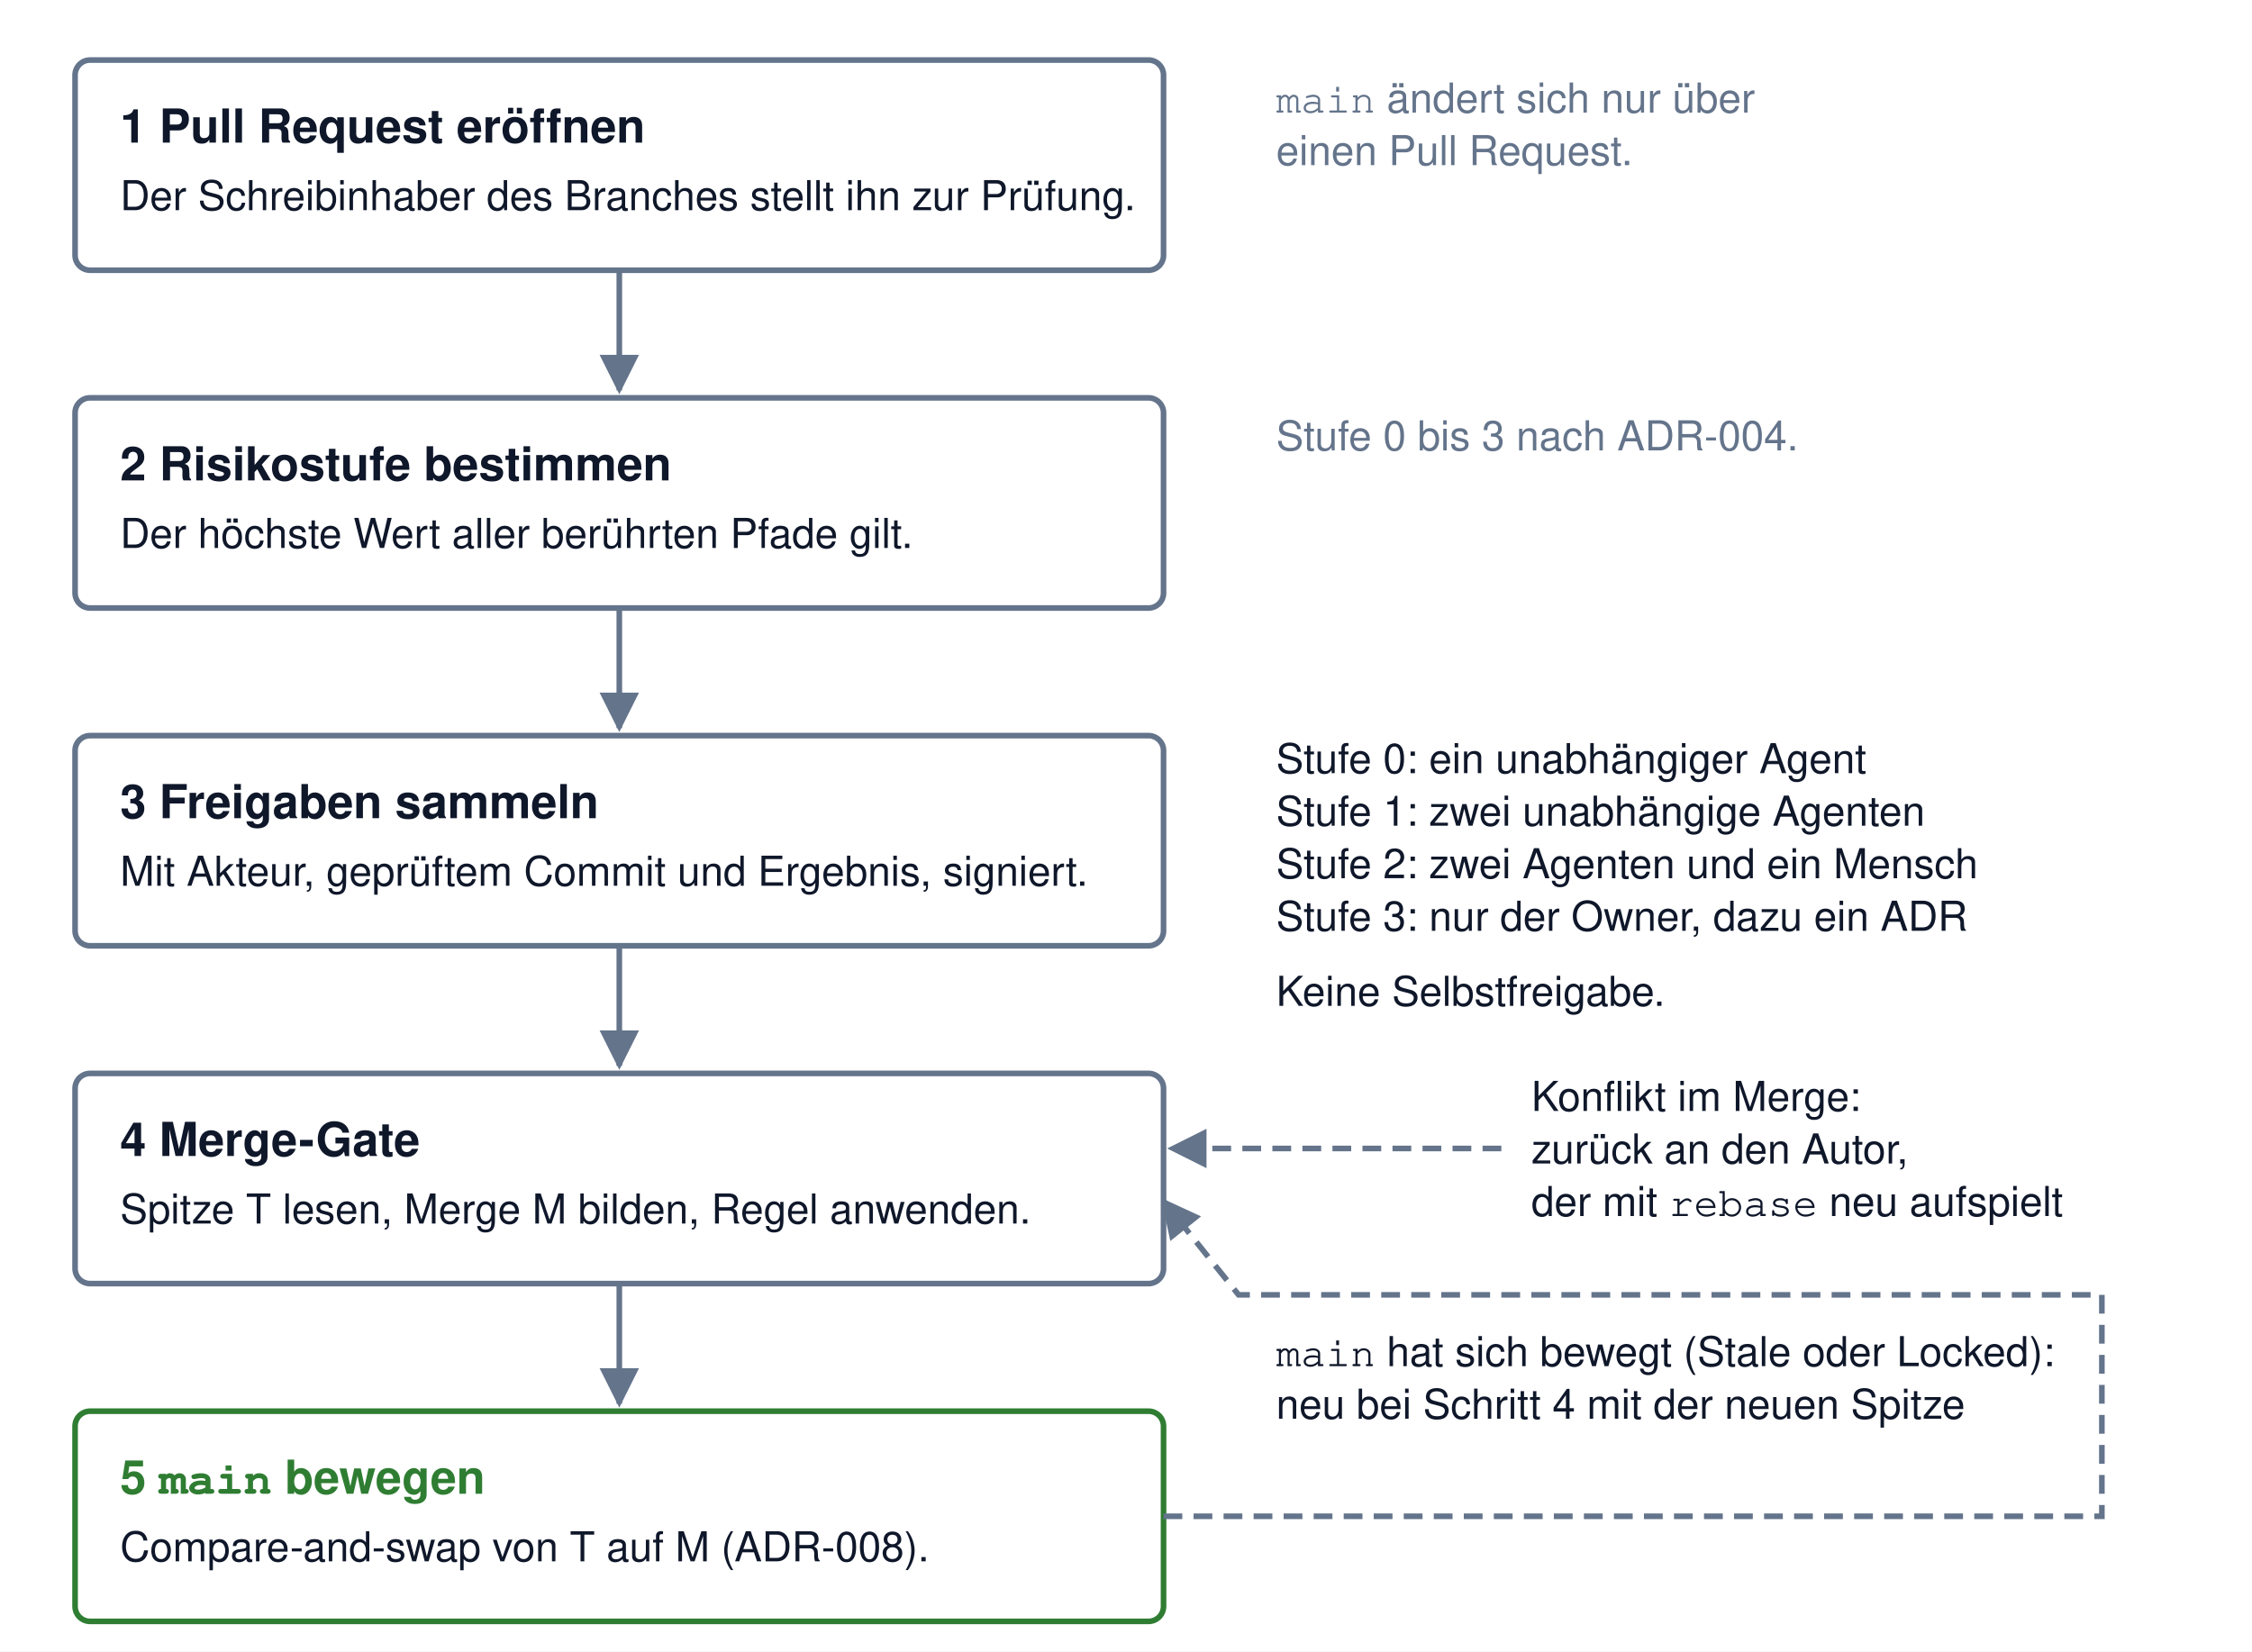
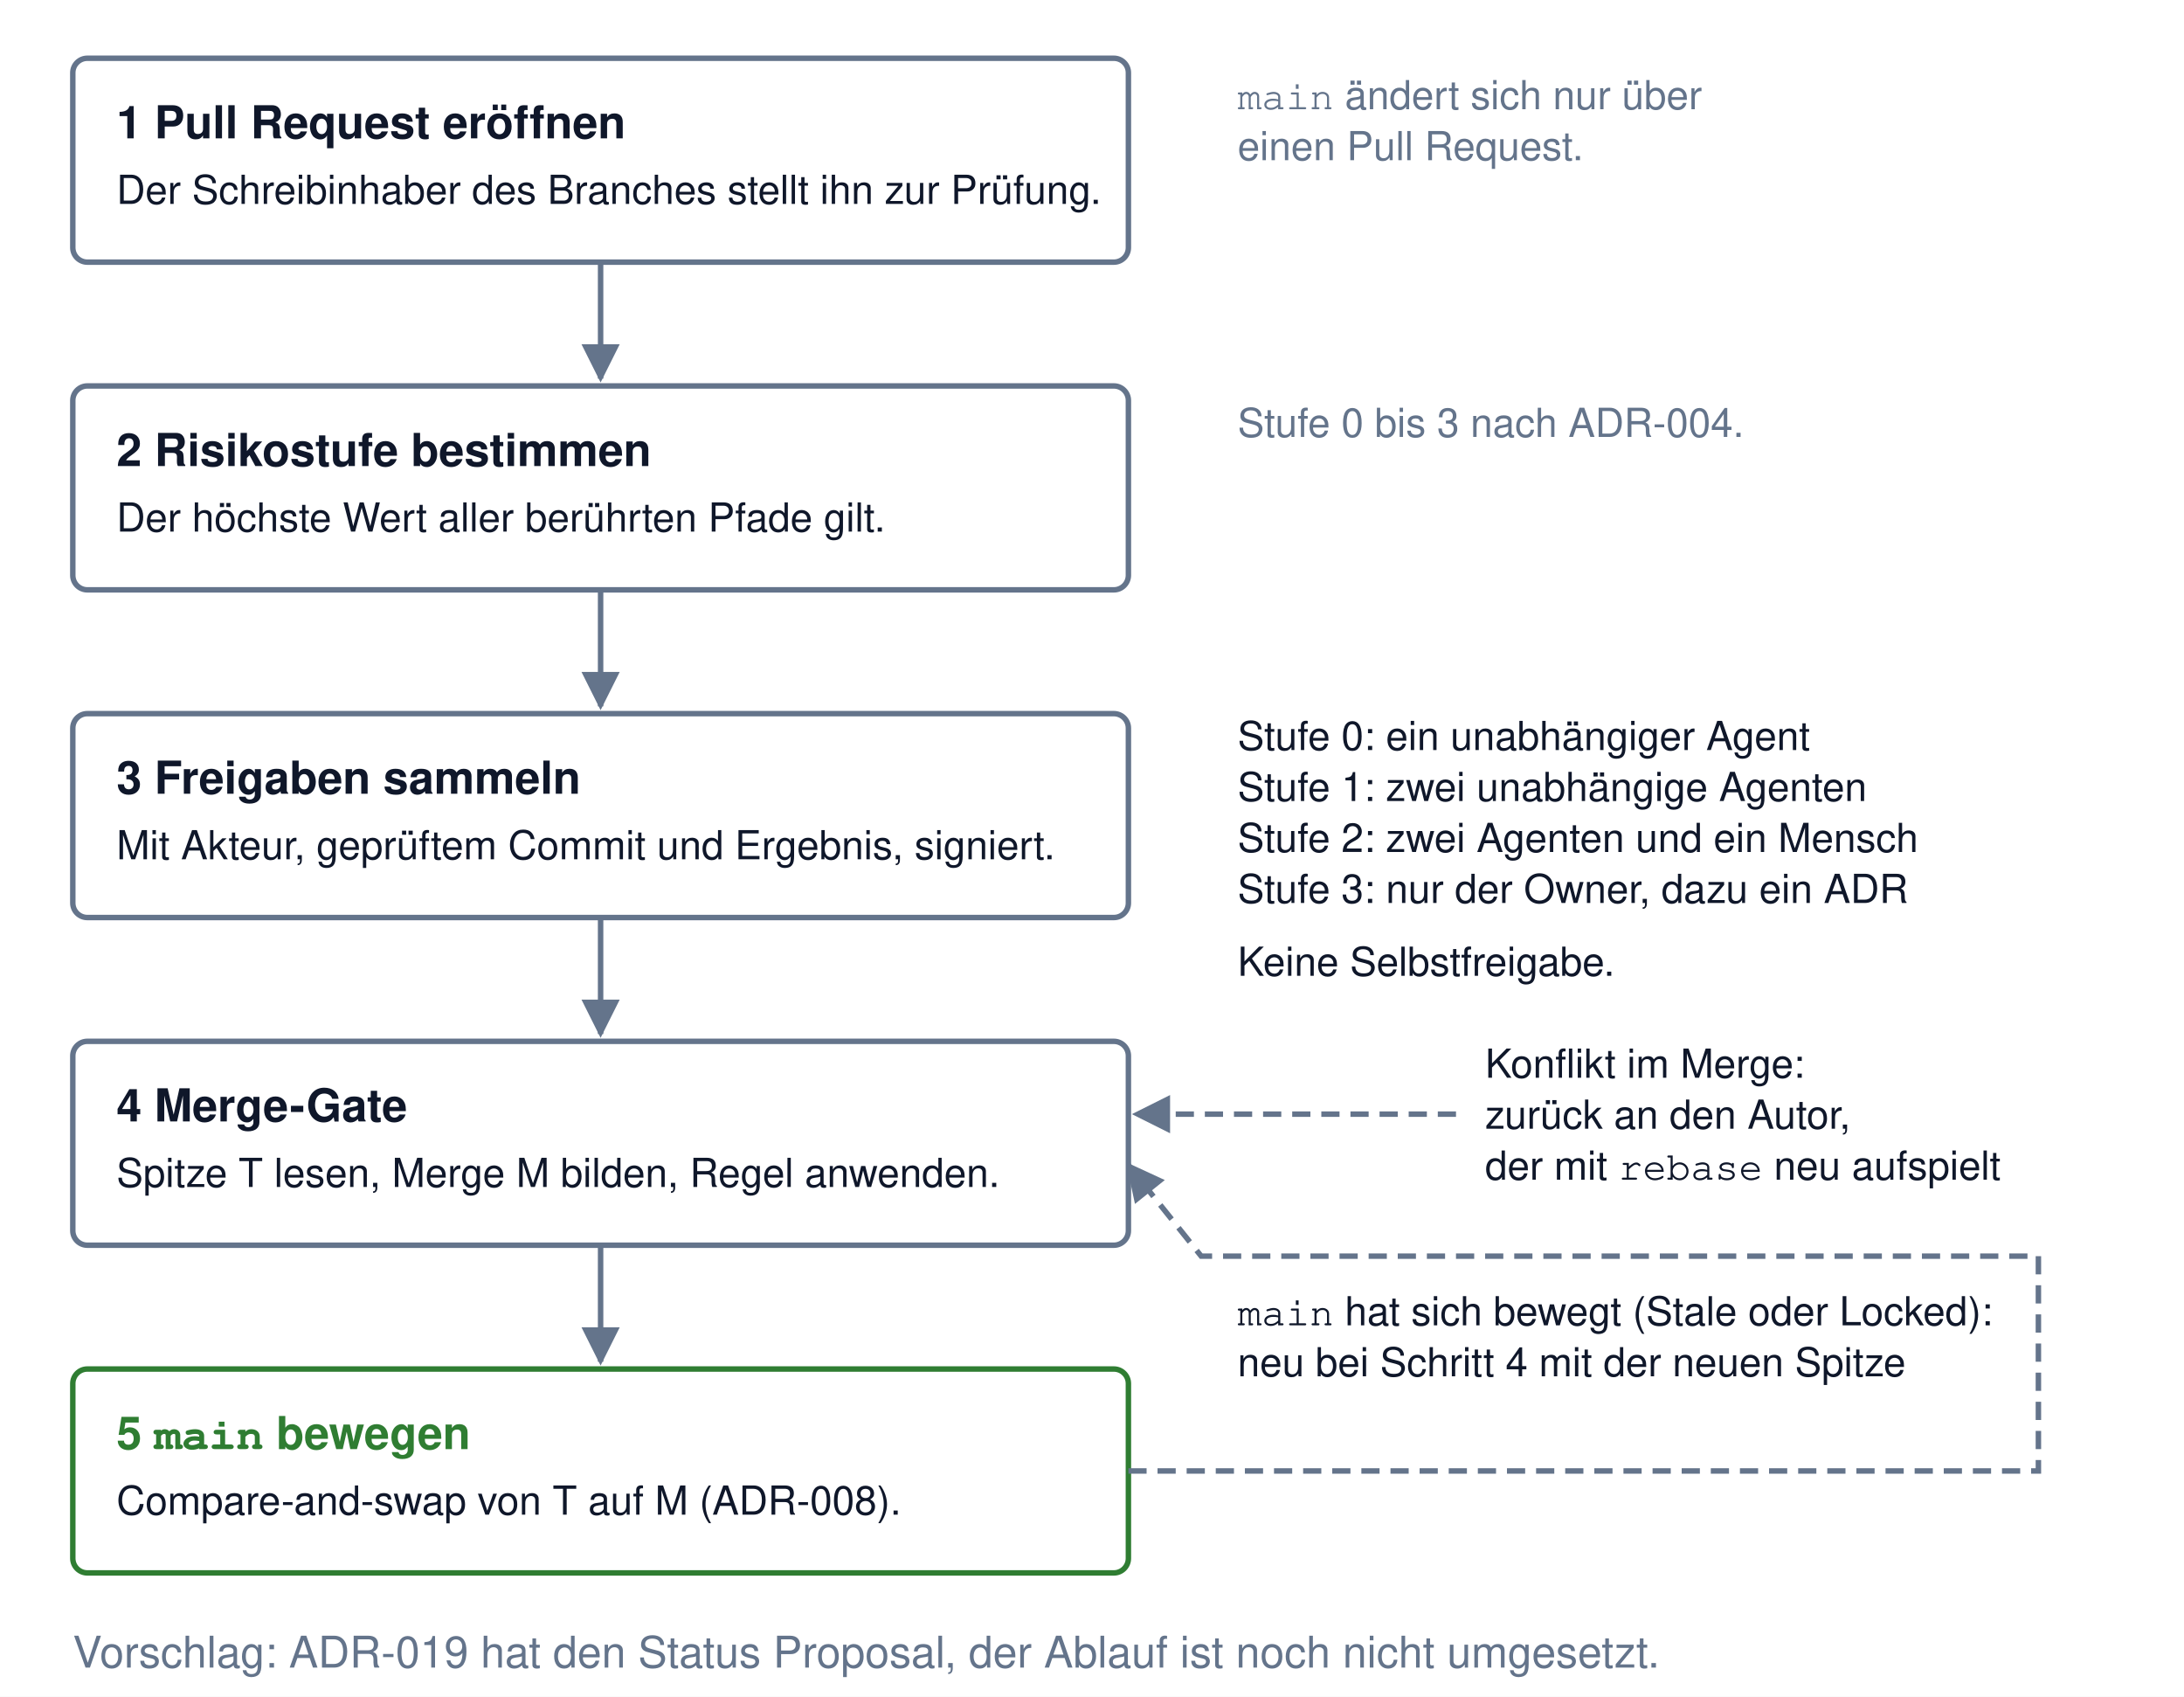
- <svg xmlns="http://www.w3.org/2000/svg" viewBox="0 0 600 440" font-family="Helvetica, Arial, sans-serif">
+ <svg xmlns="http://www.w3.org/2000/svg" viewBox="0 0 600 466" font-family="Helvetica, Arial, sans-serif">
  <defs>
    <marker id="arrow" viewBox="0 0 10 10" refX="9" refY="5" markerWidth="7" markerHeight="7" orient="auto">
      <path d="M0,0 L10,5 L0,10 z" fill="#64748B" />
    </marker>
-     <marker id="arrow-red" viewBox="0 0 10 10" refX="9" refY="5" markerWidth="7" markerHeight="7" orient="auto">
-       <path d="M0,0 L10,5 L0,10 z" fill="#B91C1C" />
-     </marker>
  </defs>
-   <rect x="0" y="0" width="600" height="440" fill="#FFFFFF" />
+   <rect x="0" y="0" width="600" height="466" fill="#FFFFFF" />
  <g stroke-width="1.5" fill="#FFFFFF">
    <rect x="20" y="16" width="290" height="56" rx="4" stroke="#64748B" />
    <rect x="20" y="106" width="290" height="56" rx="4" stroke="#64748B" />
    <rect x="20" y="196" width="290" height="56" rx="4" stroke="#64748B" />
    <rect x="20" y="286" width="290" height="56" rx="4" stroke="#64748B" />
    <rect x="20" y="376" width="290" height="56" rx="4" stroke="#2F7D32" />
  </g>
  <g font-size="12.5" font-weight="bold" fill="#0F172A">
    <text x="32" y="38">1 Pull Request eröffnen</text>
    <text x="32" y="128">2 Risikostufe bestimmen</text>
    <text x="32" y="218">3 Freigaben sammeln</text>
    <text x="32" y="308">4 Merge-Gate</text>
  </g>
  <text x="32" y="398" font-size="12.5" font-weight="bold" fill="#2F7D32">5 <tspan font-family="Courier, monospace">main</tspan> bewegen</text>
  <g font-size="11" fill="#0F172A">
    <text x="32" y="56">Der Schreibinhaber des Branches stellt ihn zur Prüfung.</text>
    <text x="32" y="146">Der höchste Wert aller berührten Pfade gilt.</text>
    <text x="32" y="236">Mit Akteur, geprüftem Commit und Ergebnis, signiert.</text>
    <text x="32" y="326">Spitze T lesen, Merge M bilden, Regel anwenden.</text>
    <text x="32" y="416">Compare-and-swap von T auf M (ADR-008).</text>
  </g>
  <g stroke="#64748B" stroke-width="1.5" marker-end="url(#arrow)">
    <line x1="165" y1="72" x2="165" y2="104" />
    <line x1="165" y1="162" x2="165" y2="194" />
    <line x1="165" y1="252" x2="165" y2="284" />
    <line x1="165" y1="342" x2="165" y2="374" />
  </g>
  <g font-size="11" fill="#64748B">
    <text x="340" y="30">
      <tspan font-family="Courier, monospace">main</tspan> ändert sich nur über</text>
    <text x="340" y="44">einen Pull Request.</text>
    <text x="340" y="120">Stufe 0 bis 3 nach ADR-004.</text>
  </g>
  <g font-size="11" fill="#0F172A">
    <text x="340" y="206">Stufe 0: ein unabhängiger Agent</text>
    <text x="340" y="220">Stufe 1: zwei unabhängige Agenten</text>
    <text x="340" y="234">Stufe 2: zwei Agenten und ein Mensch</text>
    <text x="340" y="248">Stufe 3: nur der Owner, dazu ein ADR</text>
  </g>
  <text x="340" y="268" font-size="11" fill="#0F172A">Keine Selbstfreigabe.</text>
  <line x1="400" y1="306" x2="312" y2="306" stroke="#64748B" stroke-width="1.5" stroke-dasharray="5 3" marker-end="url(#arrow)" />
  <text x="408" y="296" font-size="11" fill="#0F172A">Konflikt im Merge:</text>
  <text x="408" y="310" font-size="11" fill="#0F172A">zurück an den Autor,</text>
  <text x="408" y="324" font-size="11" fill="#0F172A">der mit <tspan font-family="Courier, monospace">rebase</tspan> neu aufspielt</text>
  <path d="M310 404 L560 404 L560 345 L330 345 L310 320" fill="none" stroke="#64748B" stroke-width="1.5" stroke-dasharray="5 3" marker-end="url(#arrow)" />
  <text x="340" y="364" font-size="11" fill="#0F172A">
    <tspan font-family="Courier, monospace">main</tspan> hat sich bewegt (Stale oder Locked):</text>
  <text x="340" y="378" font-size="11" fill="#0F172A">neu bei Schritt 4 mit der neuen Spitze</text>
+   <text x="20" y="458" font-size="12" fill="#64748B">Vorschlag: ADR-019 hat den Status Proposal, der Ablauf ist noch nicht umgesetzt.</text>
</svg>
